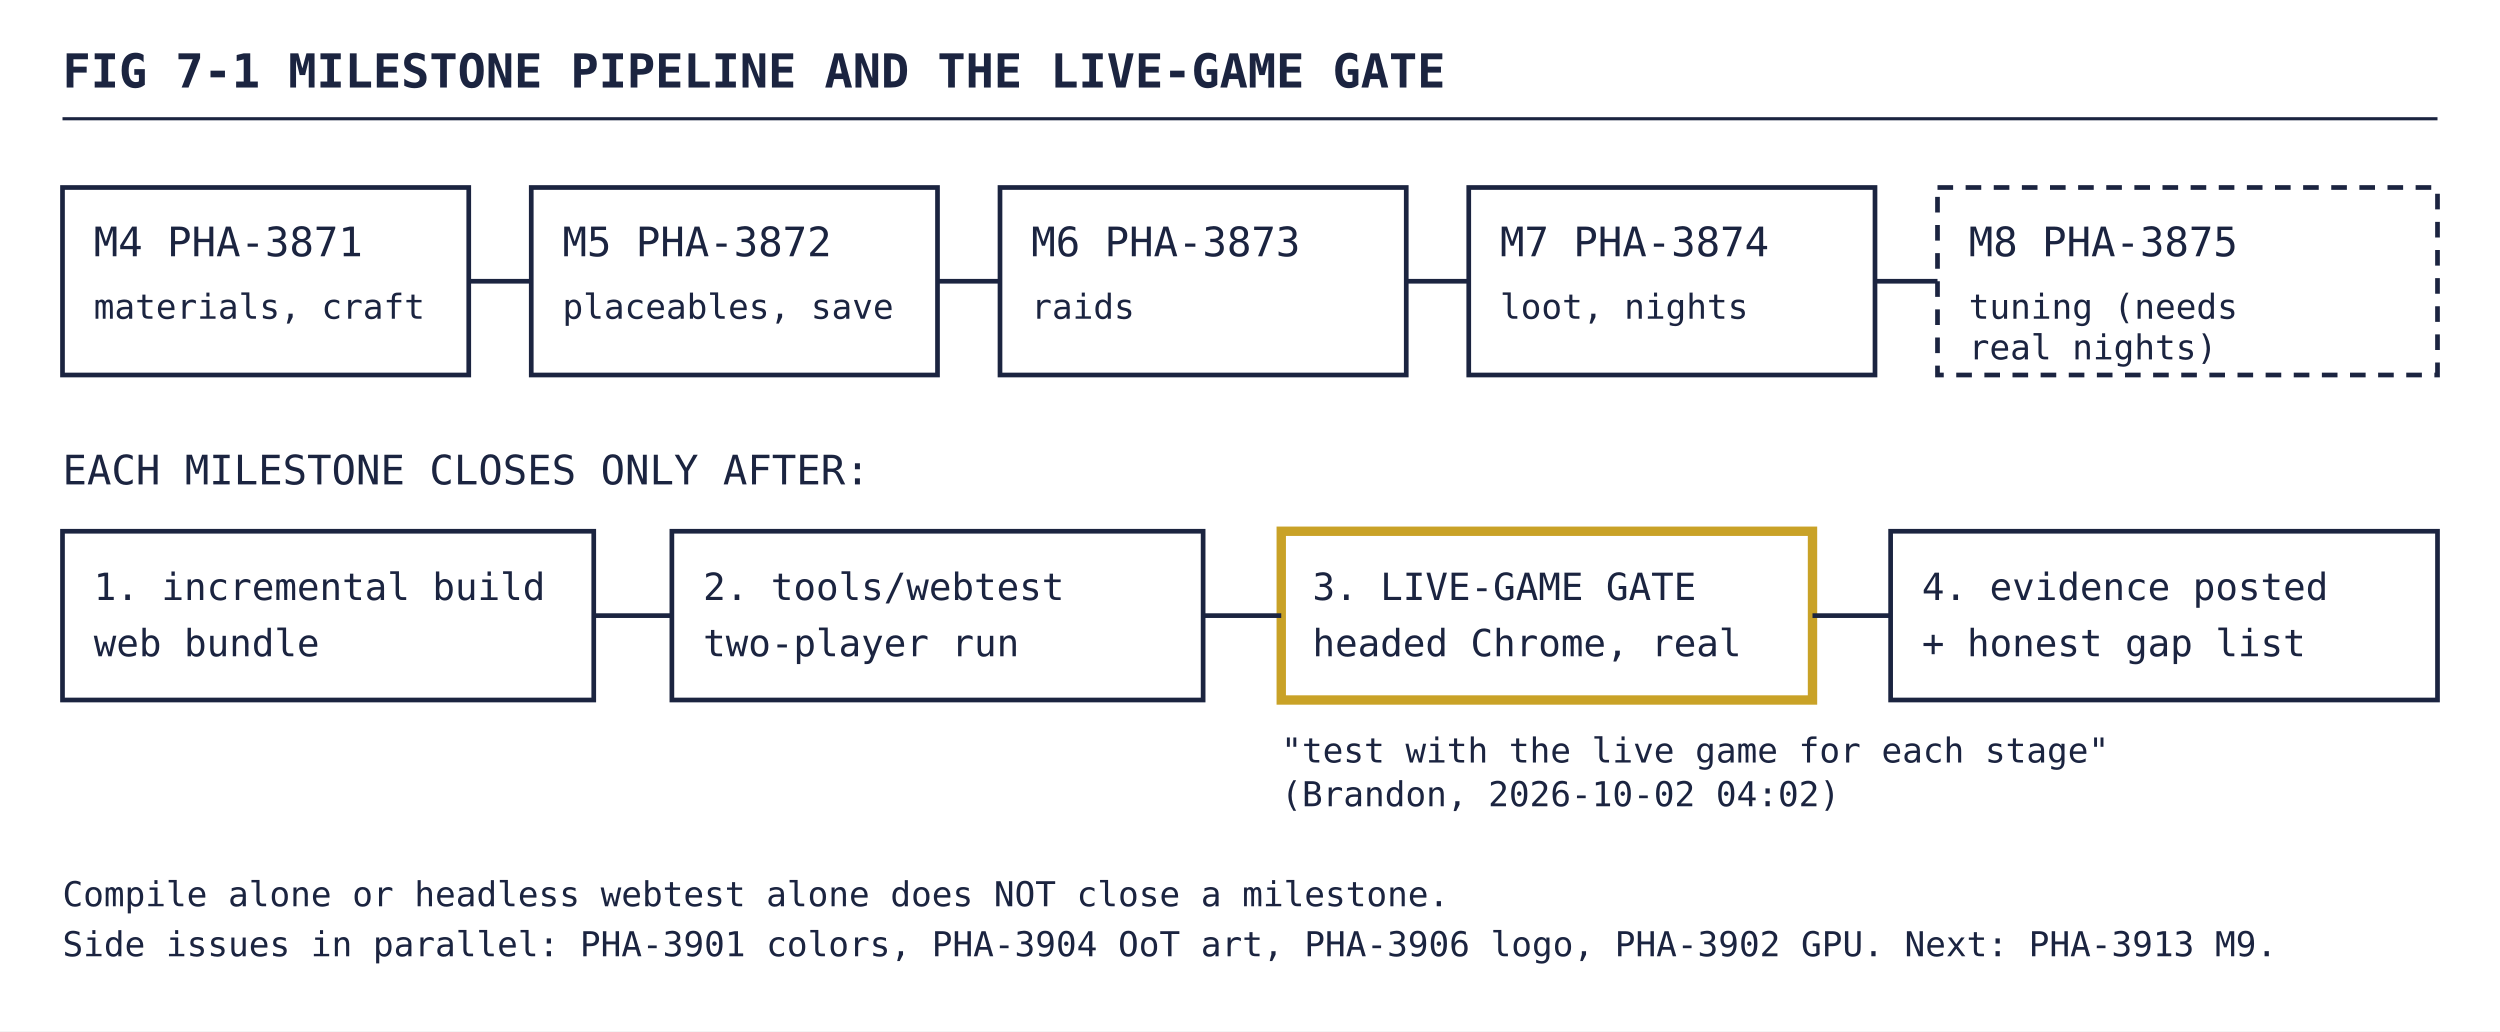
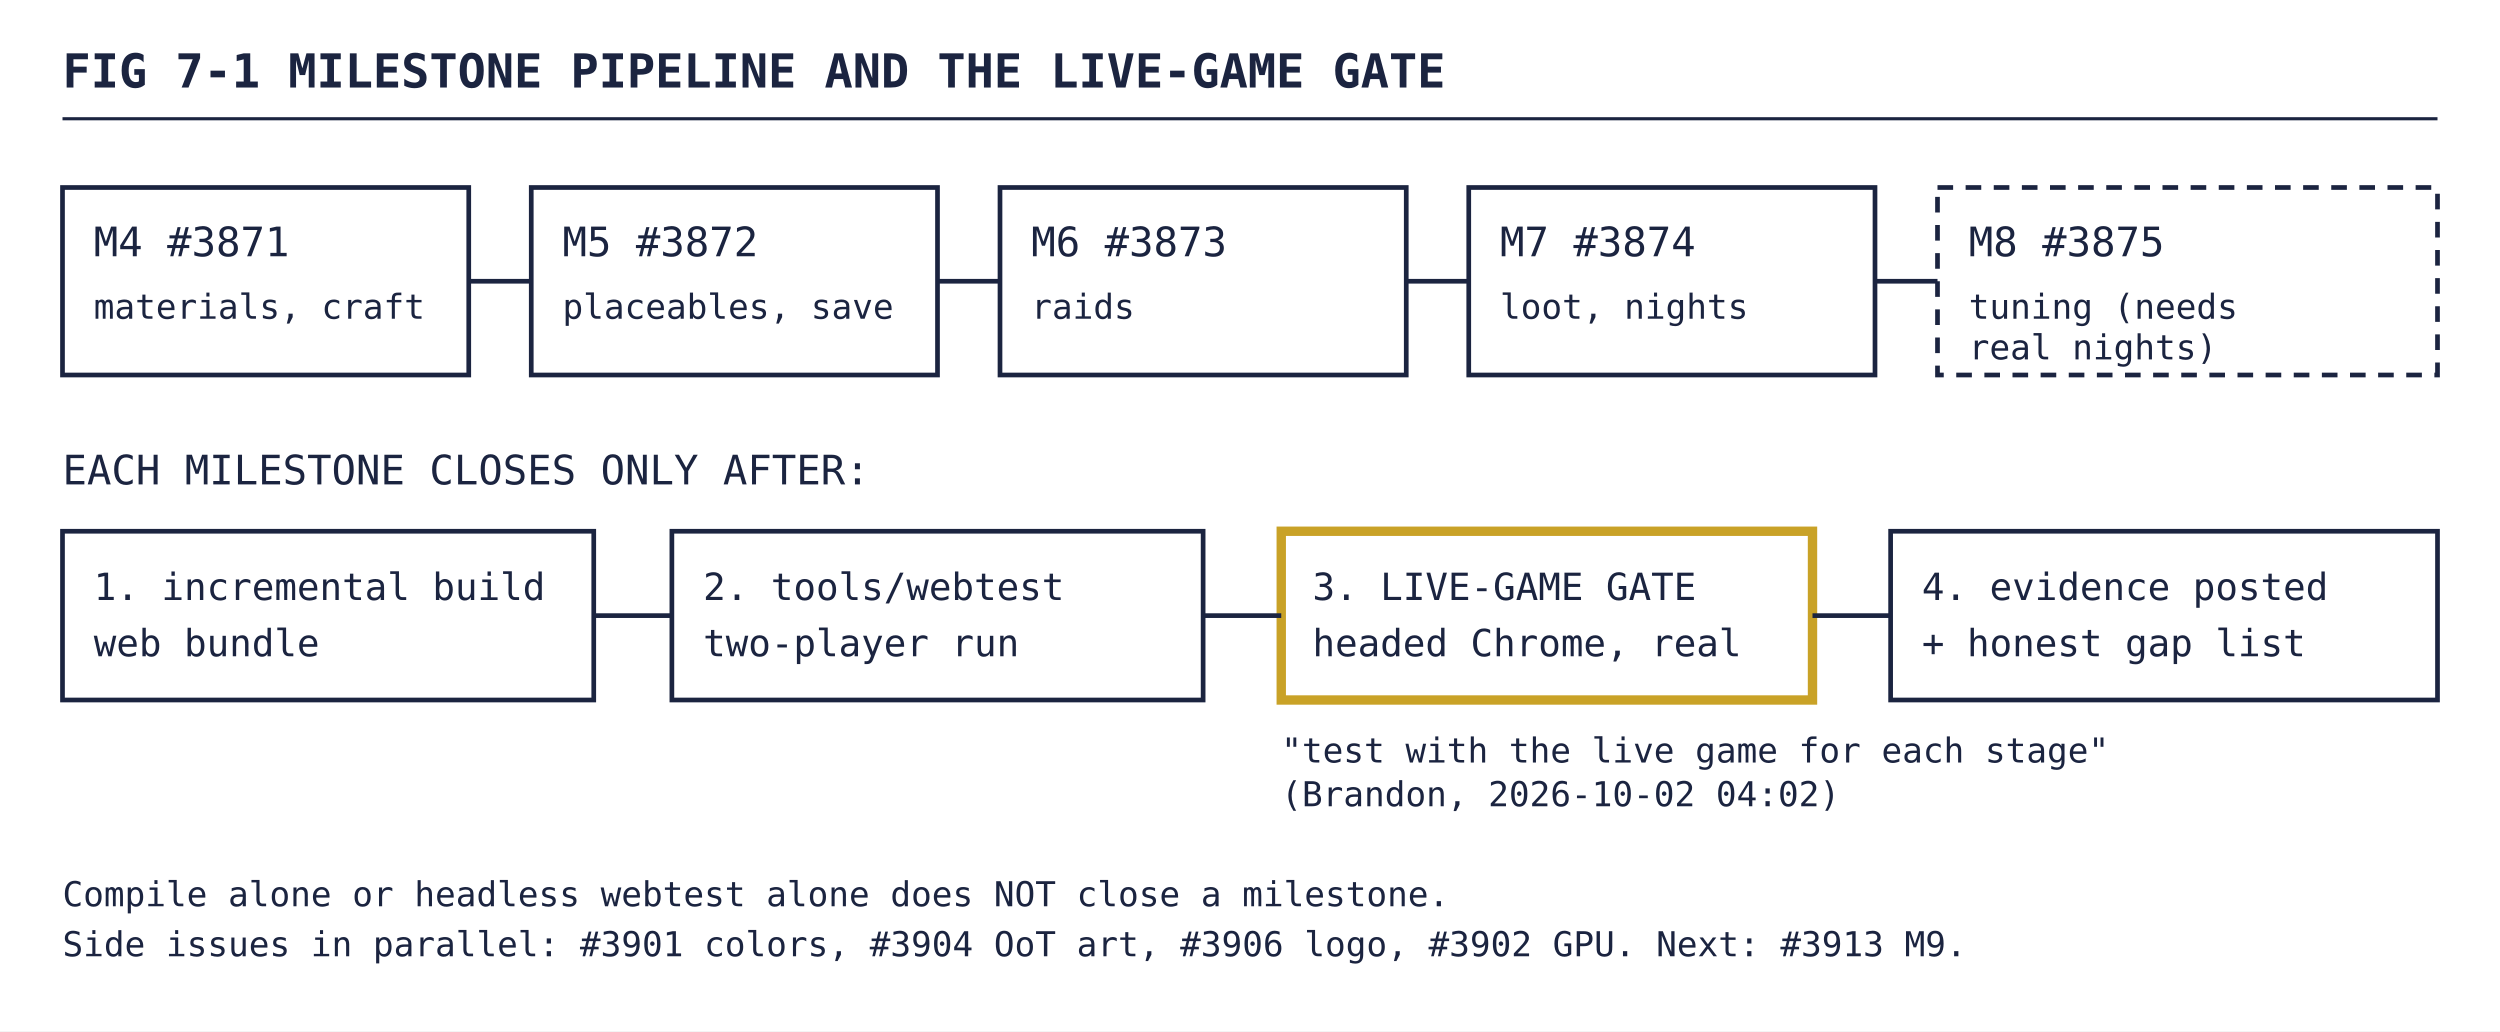
<svg xmlns="http://www.w3.org/2000/svg" viewBox="0 0 800 330" font-family="monospace" font-size="13">
  <rect width="800" height="330" fill="#ffffff" />
  <text x="20" y="28" font-size="15" fill="#1b2440" font-weight="bold">FIG 7-1  MILESTONE PIPELINE AND THE LIVE-GAME GATE</text>
  <line x1="20" y1="38" x2="780" y2="38" stroke="#1b2440" />
  <g fill="none" stroke="#1b2440" stroke-width="1.5">
    <rect x="20" y="60" width="130" height="60" />
    <rect x="170" y="60" width="130" height="60" />
    <rect x="320" y="60" width="130" height="60" />
    <rect x="470" y="60" width="130" height="60" />
    <rect x="620" y="60" width="160" height="60" stroke-dasharray="5 4" />
    <line x1="150" y1="90" x2="170" y2="90" />
    <line x1="300" y1="90" x2="320" y2="90" />
    <line x1="450" y1="90" x2="470" y2="90" />
    <line x1="600" y1="90" x2="620" y2="90" />
  </g>
  <g fill="#1b2440">
-     <text x="30" y="82">M4 PHA-3871</text>
+     <text x="30" y="82">M4 #3871</text>
    <text x="30" y="102" font-size="11">materials, craft</text>
-     <text x="180" y="82">M5 PHA-3872</text>
+     <text x="180" y="82">M5 #3872</text>
    <text x="180" y="102" font-size="11">placeables, save</text>
-     <text x="330" y="82">M6 PHA-3873</text>
+     <text x="330" y="82">M6 #3873</text>
    <text x="330" y="102" font-size="11">raids</text>
-     <text x="480" y="82">M7 PHA-3874</text>
+     <text x="480" y="82">M7 #3874</text>
    <text x="480" y="102" font-size="11">loot, nights</text>
-     <text x="630" y="82">M8 PHA-3875</text>
+     <text x="630" y="82">M8 #3875</text>
    <text x="630" y="102" font-size="11">tuning (needs</text>
    <text x="630" y="115" font-size="11">real nights)</text>
  </g>
  <text x="20" y="155" fill="#1b2440">EACH MILESTONE CLOSES ONLY AFTER:</text>
  <g fill="none" stroke="#1b2440" stroke-width="1.5">
    <rect x="20" y="170" width="170" height="54" />
    <rect x="215" y="170" width="170" height="54" />
    <rect x="410" y="170" width="170" height="54" stroke="#c9a227" stroke-width="3" />
    <rect x="605" y="170" width="175" height="54" />
    <line x1="190" y1="197" x2="215" y2="197" />
    <line x1="385" y1="197" x2="410" y2="197" />
    <line x1="580" y1="197" x2="605" y2="197" />
  </g>
  <g fill="#1b2440" font-size="12">
    <text x="30" y="192">1. incremental build</text>
    <text x="30" y="210">web bundle</text>
    <text x="225" y="192">2. tools/webtest</text>
    <text x="225" y="210">two-player run</text>
    <text x="420" y="192">3. LIVE-GAME GATE</text>
    <text x="420" y="210">headed Chrome, real</text>
    <text x="615" y="192">4. evidence posted</text>
    <text x="615" y="210">+ honest gap list</text>
  </g>
  <text x="410" y="244" font-size="11" fill="#1b2440">"test with the live game for each stage"</text>
  <text x="410" y="258" font-size="11" fill="#1b2440">  (Brandon, 2026-10-02 04:02)</text>
  <text x="20" y="290" font-size="11" fill="#1b2440">Compile alone or headless webtest alone does NOT close a milestone.</text>
-   <text x="20" y="306" font-size="11" fill="#1b2440">Side issues in parallel: PHA-3901 colors, PHA-3904 OoT art, PHA-3906 logo, PHA-3902 GPU. Next: PHA-3913 M9.</text>
+   <text x="20" y="306" font-size="11" fill="#1b2440">Side issues in parallel: #3901 colors, #3904 OoT art, #3906 logo, #3902 GPU. Next: #3913 M9.</text>
</svg>
